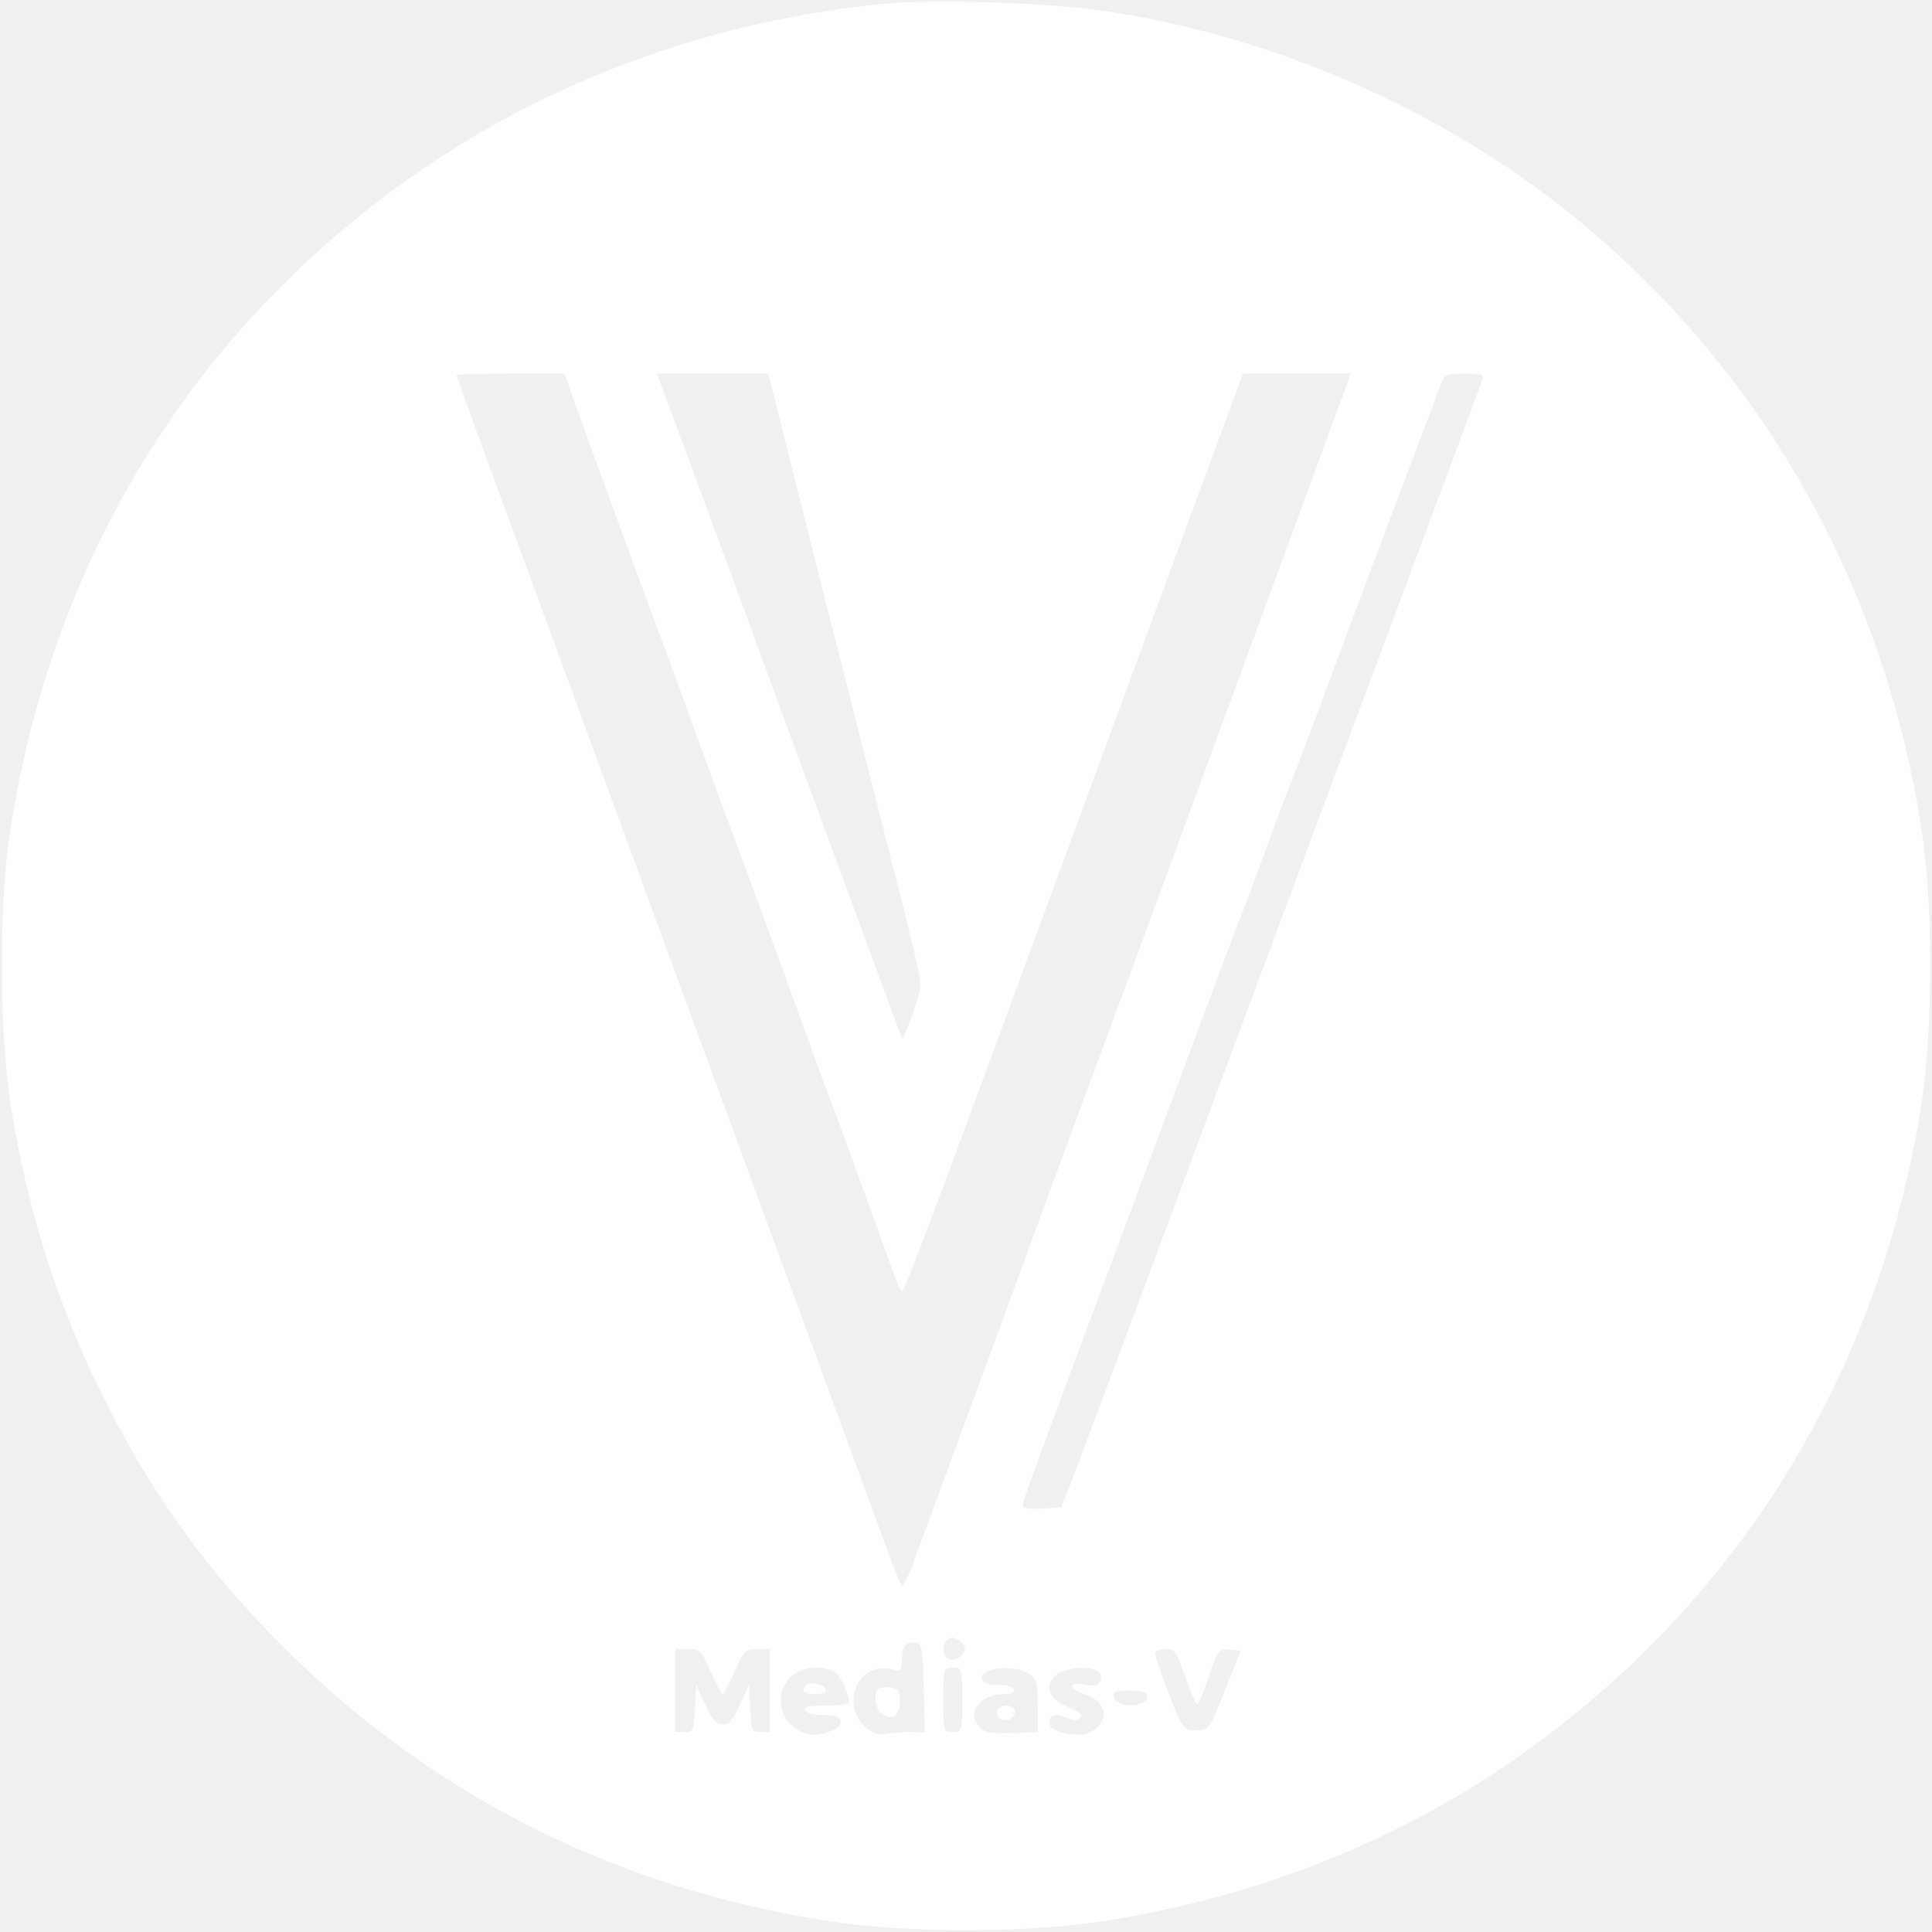
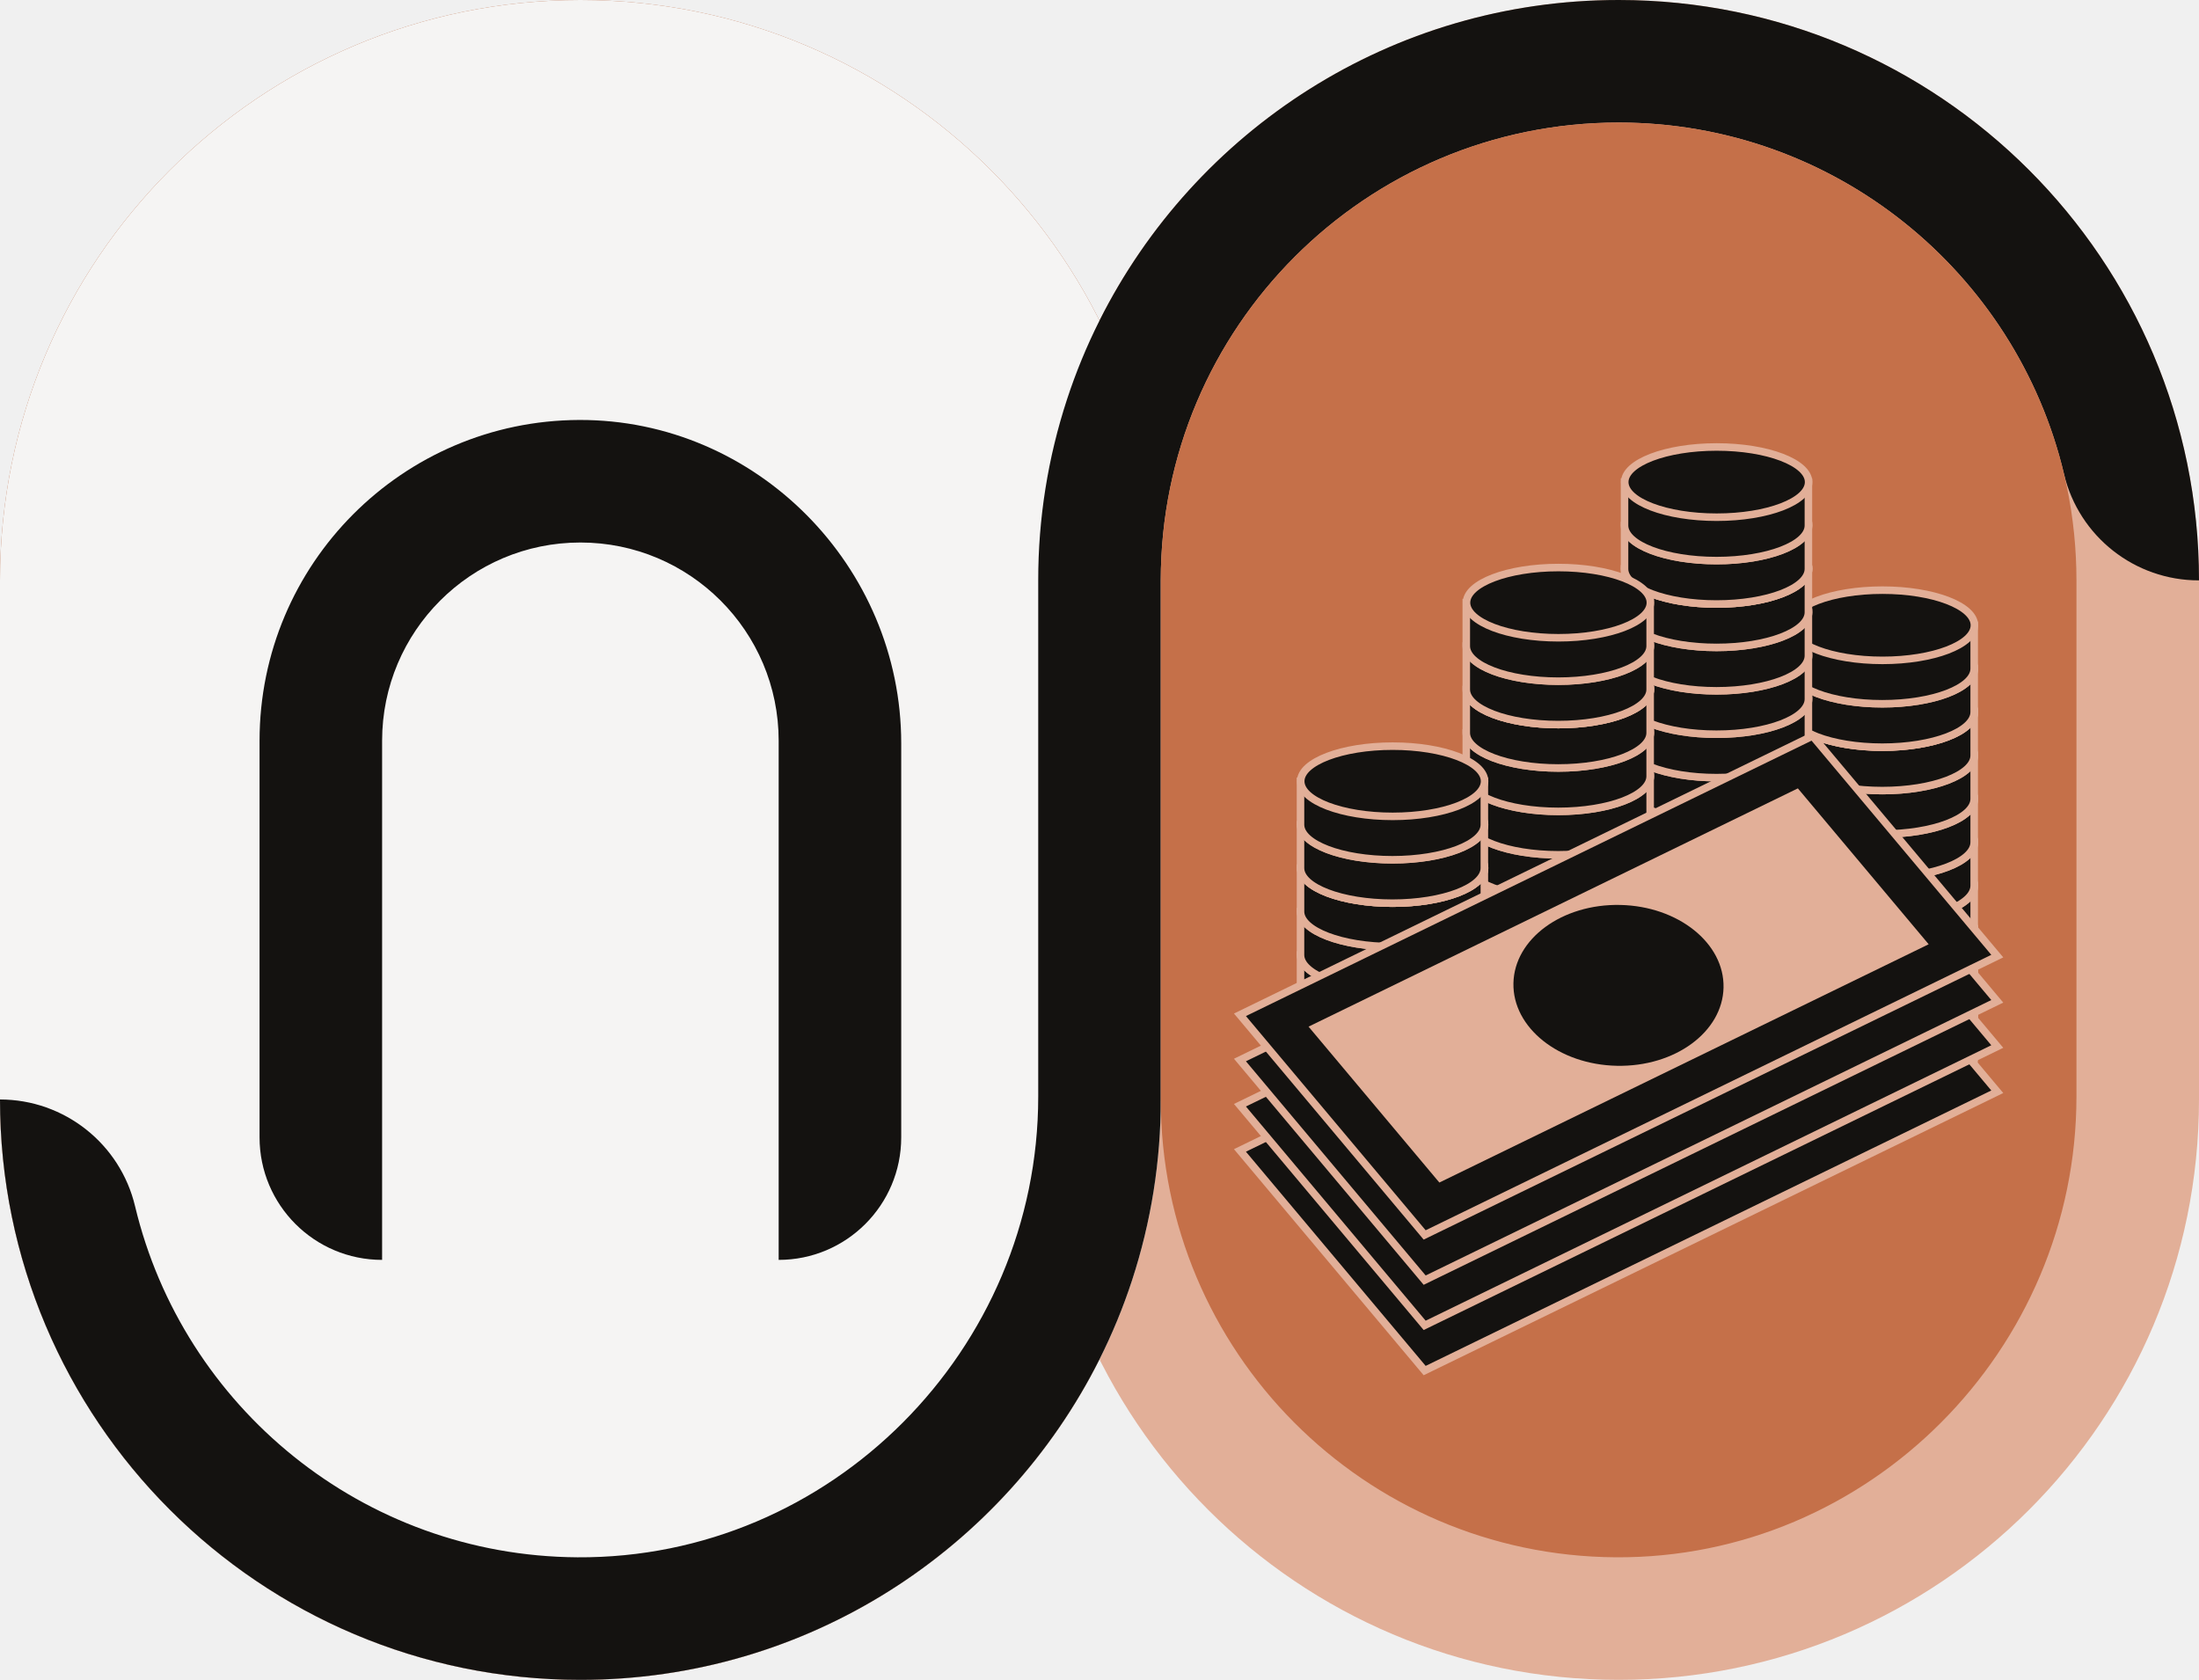
- <svg xmlns="http://www.w3.org/2000/svg" version="1.0" width="512pt" height="512pt" viewBox="0 0 512 512" preserveAspectRatio="xMidYMid meet">
-   <g transform="translate(0,512) scale(0.1,-0.1)" fill="#FFFFFF" stroke="none">
-     <path d="M2344 5110 c-434 -42 -846 -187 -1194 -418 -614 -408 -1006 -1027 -1122 -1767 -31 -200 -31 -530 0 -730 43 -275 119 -517 237 -760 122 -248 258 -444 446 -639 402 -418 901 -676 1484 -767 200 -32 530 -32 730 0 384 60 738 195 1045 399 612 407 1007 1029 1122 1767 31 198 31 529 0 730 -99 635 -411 1194 -892 1597 -352 295 -809 500 -1273 569 -152 22 -447 32 -583 19z m-835 -1017 c28 -82 218 -599 246 -673 8 -19 41 -111 75 -205 34 -93 84 -231 112 -305 87 -236 115 -311 178 -485 34 -93 67 -186 75 -205 17 -43 116 -315 157 -430 16 -47 33 -88 37 -92 6 -7 63 144 463 1232 88 239 223 607 301 818 l141 382 143 0 143 0 -34 -92 c-67 -184 -637 -1734 -656 -1783 -11 -27 -114 -309 -230 -625 -116 -316 -223 -608 -238 -647 -14 -40 -29 -69 -33 -65 -3 4 -18 41 -33 82 -15 41 -192 523 -393 1070 -315 858 -476 1297 -704 1918 -27 74 -49 136 -49 138 0 2 64 4 143 4 l143 0 13 -37z m604 -270 c80 -318 215 -847 286 -1128 22 -88 41 -171 40 -185 0 -14 -11 -52 -23 -85 l-24 -60 -12 30 c-6 17 -142 386 -302 820 -159 435 -301 818 -314 853 l-23 62 147 0 148 0 77 -307z m1815 290 c-3 -10 -99 -268 -213 -573 -255 -682 -460 -1233 -684 -1835 -95 -253 -182 -487 -195 -520 l-24 -60 -51 -3 c-34 -2 -51 1 -51 9 0 11 56 162 292 794 49 132 102 274 117 315 44 119 161 433 171 456 5 12 32 84 60 160 28 77 57 155 65 174 16 39 79 206 130 345 29 79 246 655 274 728 10 25 15 27 62 27 44 0 51 -2 47 -17z m-1378 -3348 c10 -12 10 -18 0 -30 -25 -30 -61 -7 -46 30 3 8 12 15 19 15 8 0 20 -7 27 -15z m-102 -118 l3 -118 -38 1 c-21 1 -49 -2 -63 -5 -35 -9 -77 26 -86 69 -12 67 38 118 101 102 23 -6 25 -4 25 28 0 34 11 46 40 43 12 -2 16 -24 18 -120z m-565 43 c15 -33 29 -60 32 -60 3 0 17 27 32 60 24 56 28 60 59 60 l34 0 0 -110 0 -110 -25 0 c-23 0 -24 4 -27 63 l-3 62 -24 -52 c-18 -41 -29 -53 -46 -53 -17 0 -28 12 -46 53 l-24 52 -3 -62 c-3 -59 -4 -63 -27 -63 l-25 0 0 110 0 110 34 0 c31 0 35 -4 59 -60z m1257 -11 c14 -39 28 -73 32 -75 3 -2 16 26 28 63 27 81 30 86 63 81 l25 -3 -42 -105 c-42 -105 -42 -105 -76 -105 -34 0 -35 1 -72 95 -20 52 -37 101 -37 108 -1 7 11 12 27 12 25 0 30 -6 52 -71z m-930 11 c16 -8 40 -58 40 -81 0 -5 -27 -9 -61 -9 -44 0 -60 -3 -56 -12 2 -8 22 -13 48 -13 33 0 45 -4 47 -17 4 -20 -57 -43 -90 -33 -69 21 -92 102 -43 150 26 27 80 34 115 15z m340 -75 c0 -84 0 -85 -25 -85 -25 0 -25 1 -25 85 0 84 0 85 25 85 25 0 25 -1 25 -85z m178 69 c19 -13 22 -24 22 -85 l0 -69 -47 -2 c-78 -3 -97 0 -110 19 -18 24 -16 40 7 63 13 13 33 20 56 20 24 0 34 4 31 13 -2 7 -21 12 -43 12 -28 0 -39 5 -42 17 -6 29 89 38 126 12z m181 7 c8 -5 11 -16 8 -25 -5 -13 -14 -16 -42 -10 -46 8 -46 -11 0 -26 60 -20 67 -72 14 -101 -26 -14 -99 -2 -106 18 -9 24 11 35 41 22 20 -9 29 -10 38 -1 8 8 0 15 -31 28 -52 21 -66 58 -31 86 23 19 85 24 109 9z m131 -66 c0 -31 -82 -33 -88 -2 -3 14 4 17 42 17 34 0 46 -4 46 -15z" />
-     <path d="M2327 644 c-12 -12 -8 -51 8 -64 26 -22 50 -8 50 30 0 30 -4 35 -25 38 -14 2 -29 0 -33 -4z" />
-     <path d="M2137 654 c-15 -15 -6 -24 24 -24 20 0 29 4 27 13 -5 14 -40 21 -51 11z" />
-     <path d="M2644 589 c-9 -15 12 -33 30 -26 9 4 16 13 16 22 0 17 -35 21 -46 4z" />
+ <svg xmlns="http://www.w3.org/2000/svg" viewBox="0 0 1597 1220">
+   <defs>
+     <style>.cls-1{fill:#67351d;}.cls-2{fill:#b6613a;}.cls-3{fill:#e2af98;}.cls-4{fill:#f5f4f3;}.cls-5,.cls-7{fill:#141210;}.cls-6{fill:#c57049;}.cls-7{stroke:#e2af98;stroke-miterlimit:10;stroke-width:5.47px;}.cls-8{fill:#fff;}</style>
+   </defs>
+   <g id="Calque_2" data-name="Calque 2">
+     <g id="Calque_1-2" data-name="Calque 1">
+       <path class="cls-1" d="M754,421.5V796.32c0,184.06-150.6,335.84-334.65,334.67C236.71,1129.84,89,981.41,89,798.5v-377C89,237.86,237.87,89,421.5,89S754,237.86,754,421.5Z" />
+       <path class="cls-2" d="M843,421.5v377c0,232.79-188.71,421.5-421.5,421.5S0,1031.29,0,798.5v-377C0,188.71,188.72,0,421.5,0S843,188.71,843,421.5Z" />
+       <path class="cls-3" d="M1597,421.5v377c0,232.79-188.71,421.5-421.5,421.5S754,1031.29,754,798.5v-377C754,188.71,942.72,0,1175.5,0S1597,188.71,1597,421.5Z" />
+       <path class="cls-4" d="M843,421.5v377c0,232.79-188.71,421.5-421.5,421.5S0,1031.29,0,798.5v-377C0,188.71,188.72,0,421.5,0S843,188.71,843,421.5Z" />
+       <path class="cls-5" d="M1597,421.5h0a100.59,100.59,0,0,1-98-77.09C1464.25,197.94,1332.59,89,1175.5,89,991.87,89,843,237.86,843,421.5v377A420.88,420.88,0,0,1,822.08,930,415.72,415.72,0,0,1,798.5,987.2c-69.22,138-212,232.8-377,232.8C188.71,1220,0,1031.29,0,798.5H0a100.94,100.94,0,0,1,98.11,77.61C132.91,1021.64,263.39,1130,419.35,1131,603.4,1132.16,754,980.38,754,796.32V421.5A420.88,420.88,0,0,1,774.92,290,415.72,415.72,0,0,1,798.5,232.8c69.22-138,212-232.8,377-232.8C1408.29,0,1597,188.71,1597,421.5Z" />
+       <path class="cls-6" d="M1508,421.5V796.32c0,184.06-150.6,335.84-334.65,334.67C990.71,1129.84,843,981.41,843,798.5v-377C843,237.86,991.87,89,1175.5,89S1508,237.86,1508,421.5Z" />
+       <path class="cls-5" d="M654.5,539.85V826a89,89,0,0,1-89,89h0V538a144,144,0,1,0-288,0V915h0a89,89,0,0,1-89-89V538c0-128.39,103.86-232.53,232.14-233C549.26,304.58,654.5,411.23,654.5,539.85Z" />
+       <path class="cls-7" d="M1433.73,737.8v31.52c0,14.09-29.89,25.51-66.77,25.51s-66.76-11.42-66.76-25.51V737.8Z" />
+       <ellipse class="cls-7" cx="1367.12" cy="737.8" rx="66.77" ry="25.5" />
+       <path class="cls-7" d="M1433.73,706.28V737.8c0,14.09-29.89,25.5-66.77,25.5s-66.76-11.41-66.76-25.5V706.28Z" />
+       <ellipse class="cls-7" cx="1367.12" cy="706.28" rx="66.77" ry="25.5" />
+       <path class="cls-7" d="M1433.73,674.76v31.52c0,14.08-29.89,25.5-66.77,25.5s-66.76-11.42-66.76-25.5V674.76Z" />
+       <ellipse class="cls-7" cx="1367.12" cy="674.76" rx="66.77" ry="25.5" />
+       <path class="cls-7" d="M1433.73,643.23v31.53c0,14.08-29.89,25.5-66.77,25.5s-66.76-11.42-66.76-25.5V643.23Z" />
+       <ellipse class="cls-7" cx="1367.12" cy="643.23" rx="66.77" ry="25.5" />
+       <path class="cls-7" d="M1433.73,611.71v31.52c0,14.09-29.89,25.51-66.77,25.51s-66.76-11.42-66.76-25.51V611.71Z" />
+       <ellipse class="cls-7" cx="1367.12" cy="611.71" rx="66.77" ry="25.5" />
+       <path class="cls-7" d="M1433.73,580.19v31.52c0,14.09-29.89,25.5-66.77,25.5s-66.76-11.41-66.76-25.5V580.19Z" />
+       <ellipse class="cls-7" cx="1367.12" cy="580.19" rx="66.77" ry="25.5" />
+       <path class="cls-7" d="M1433.73,548.67v31.52c0,14.08-29.89,25.5-66.77,25.5s-66.76-11.42-66.76-25.5V548.67Z" />
+       <ellipse class="cls-7" cx="1367.12" cy="548.67" rx="66.77" ry="25.5" />
+       <path class="cls-7" d="M1433.73,517.14v31.53c0,14.08-29.89,25.5-66.77,25.5s-66.76-11.42-66.76-25.5V517.14Z" />
+       <ellipse class="cls-7" cx="1367.12" cy="517.14" rx="66.77" ry="25.5" />
+       <ellipse class="cls-7" cx="1367.12" cy="517.14" rx="66.77" ry="25.5" />
+       <path class="cls-7" d="M1433.73,485.62v31.52c0,14.09-29.89,25.51-66.77,25.51s-66.76-11.42-66.76-25.51V485.62Z" />
+       <ellipse class="cls-7" cx="1367.12" cy="485.62" rx="66.77" ry="25.5" />
+       <path class="cls-7" d="M1433.73,454.1v31.52c0,14.09-29.89,25.5-66.77,25.5s-66.76-11.41-66.76-25.5V454.1Z" />
+       <ellipse class="cls-7" cx="1367.12" cy="454.1" rx="66.77" ry="25.5" />
+       <path class="cls-7" d="M1313.33,633.82v31.52c0,14.09-29.89,25.51-66.76,25.51s-66.77-11.42-66.77-25.51V633.82Z" />
+       <ellipse class="cls-7" cx="1246.72" cy="633.82" rx="66.77" ry="25.5" />
+       <path class="cls-7" d="M1313.33,602.3v31.52c0,14.09-29.89,25.5-66.76,25.5s-66.77-11.41-66.77-25.5V602.3Z" />
+       <ellipse class="cls-7" cx="1246.72" cy="602.3" rx="66.77" ry="25.5" />
+       <path class="cls-7" d="M1313.33,570.78V602.3c0,14.08-29.89,25.5-66.76,25.5s-66.77-11.42-66.77-25.5V570.78Z" />
+       <ellipse class="cls-7" cx="1246.72" cy="570.78" rx="66.77" ry="25.5" />
+       <path class="cls-7" d="M1313.33,539.25v31.53c0,14.08-29.89,25.5-66.76,25.5s-66.77-11.42-66.77-25.5V539.25Z" />
+       <ellipse class="cls-7" cx="1246.72" cy="539.25" rx="66.77" ry="25.5" />
+       <path class="cls-7" d="M1313.33,507.73v31.52c0,14.09-29.89,25.51-66.76,25.51s-66.77-11.42-66.77-25.51V507.73Z" />
+       <ellipse class="cls-7" cx="1246.72" cy="507.73" rx="66.77" ry="25.5" />
+       <path class="cls-7" d="M1313.33,476.21v31.52c0,14.09-29.89,25.5-66.76,25.5s-66.77-11.41-66.77-25.5V476.21Z" />
+       <ellipse class="cls-7" cx="1246.72" cy="476.21" rx="66.77" ry="25.5" />
+       <path class="cls-7" d="M1313.33,444.69v31.52c0,14.08-29.89,25.5-66.76,25.5s-66.77-11.42-66.77-25.5V444.69Z" />
+       <ellipse class="cls-7" cx="1246.72" cy="444.69" rx="66.77" ry="25.5" />
+       <path class="cls-7" d="M1313.33,413.16v31.53c0,14.08-29.89,25.5-66.76,25.5s-66.77-11.42-66.77-25.5V413.16Z" />
+       <ellipse class="cls-7" cx="1246.72" cy="413.16" rx="66.77" ry="25.5" />
+       <ellipse class="cls-7" cx="1246.72" cy="413.16" rx="66.77" ry="25.5" />
+       <path class="cls-7" d="M1313.33,381.64v31.52c0,14.09-29.89,25.51-66.76,25.51s-66.77-11.42-66.77-25.51V381.64Z" />
+       <ellipse class="cls-7" cx="1246.72" cy="381.64" rx="66.77" ry="25.5" />
+       <path class="cls-7" d="M1313.33,350.12v31.52c0,14.09-29.89,25.5-66.76,25.5s-66.77-11.41-66.77-25.5V350.12Z" />
+       <ellipse class="cls-7" cx="1246.72" cy="350.12" rx="66.77" ry="25.5" />
+       <path class="cls-7" d="M1198.41,721.38v31.53c0,14.08-29.89,25.5-66.77,25.5s-66.77-11.42-66.77-25.5V721.38Z" />
+       <ellipse class="cls-7" cx="1131.8" cy="721.38" rx="66.77" ry="25.5" />
+       <path class="cls-7" d="M1198.41,689.86v31.52c0,14.09-29.89,25.51-66.77,25.51s-66.77-11.42-66.77-25.51V689.86Z" />
+       <ellipse class="cls-7" cx="1131.8" cy="689.86" rx="66.77" ry="25.5" />
+       <path class="cls-7" d="M1198.41,658.34v31.52c0,14.09-29.89,25.5-66.77,25.5s-66.77-11.41-66.77-25.5V658.34Z" />
+       <ellipse class="cls-7" cx="1131.8" cy="658.34" rx="66.77" ry="25.5" />
+       <path class="cls-7" d="M1198.41,626.82v31.52c0,14.08-29.89,25.5-66.77,25.5s-66.77-11.42-66.77-25.5V626.82Z" />
+       <ellipse class="cls-7" cx="1131.8" cy="626.82" rx="66.77" ry="25.5" />
+       <path class="cls-7" d="M1198.41,595.29v31.53c0,14.08-29.89,25.5-66.77,25.5s-66.77-11.42-66.77-25.5V595.29Z" />
+       <ellipse class="cls-7" cx="1131.8" cy="595.29" rx="66.77" ry="25.5" />
+       <path class="cls-7" d="M1198.41,563.77v31.52c0,14.09-29.89,25.51-66.77,25.51s-66.77-11.42-66.77-25.51V563.77Z" />
+       <ellipse class="cls-7" cx="1131.8" cy="563.77" rx="66.77" ry="25.5" />
+       <path class="cls-7" d="M1198.41,532.25v31.52c0,14.09-29.89,25.5-66.77,25.5s-66.77-11.41-66.77-25.5V532.25Z" />
+       <ellipse class="cls-7" cx="1131.8" cy="532.25" rx="66.77" ry="25.5" />
+       <path class="cls-7" d="M1198.41,500.73v31.52c0,14.08-29.89,25.5-66.77,25.5s-66.77-11.42-66.77-25.5V500.73Z" />
+       <ellipse class="cls-7" cx="1131.8" cy="500.73" rx="66.77" ry="25.5" />
+       <ellipse class="cls-7" cx="1131.8" cy="500.73" rx="66.77" ry="25.5" />
+       <path class="cls-7" d="M1198.41,469.2v31.53c0,14.08-29.89,25.5-66.77,25.5s-66.77-11.42-66.77-25.5V469.2Z" />
+       <ellipse class="cls-7" cx="1131.8" cy="469.2" rx="66.77" ry="25.5" />
+       <path class="cls-7" d="M1198.41,437.68V469.2c0,14.09-29.89,25.51-66.77,25.51s-66.77-11.42-66.77-25.51V437.68Z" />
+       <ellipse class="cls-7" cx="1131.8" cy="437.68" rx="66.77" ry="25.5" />
+       <path class="cls-7" d="M1078,851.09v31.52c0,14.09-29.89,25.51-66.77,25.51s-66.76-11.42-66.76-25.51V851.09Z" />
+       <ellipse class="cls-7" cx="1011.4" cy="851.09" rx="66.77" ry="25.5" />
+       <path class="cls-7" d="M1078,819.57v31.52c0,14.09-29.89,25.5-66.77,25.5s-66.76-11.41-66.76-25.5V819.57Z" />
+       <ellipse class="cls-7" cx="1011.4" cy="819.57" rx="66.77" ry="25.5" />
+       <path class="cls-7" d="M1078,788.05v31.52c0,14.08-29.89,25.5-66.77,25.5s-66.76-11.42-66.76-25.5V788.05Z" />
+       <ellipse class="cls-7" cx="1011.4" cy="788.05" rx="66.77" ry="25.5" />
+       <path class="cls-7" d="M1078,756.52v31.53c0,14.08-29.89,25.5-66.77,25.5s-66.76-11.42-66.76-25.5V756.52Z" />
+       <ellipse class="cls-7" cx="1011.4" cy="756.52" rx="66.77" ry="25.5" />
+       <path class="cls-7" d="M1078,725v31.52c0,14.09-29.89,25.51-66.77,25.51s-66.76-11.42-66.76-25.51V725Z" />
+       <ellipse class="cls-7" cx="1011.4" cy="725" rx="66.77" ry="25.5" />
+       <path class="cls-7" d="M1078,693.48V725c0,14.09-29.89,25.5-66.77,25.5s-66.76-11.41-66.76-25.5V693.48Z" />
+       <ellipse class="cls-7" cx="1011.4" cy="693.48" rx="66.77" ry="25.5" />
+       <path class="cls-7" d="M1078,662v31.52c0,14.08-29.89,25.5-66.77,25.5s-66.76-11.42-66.76-25.5V662Z" />
+       <ellipse class="cls-7" cx="1011.4" cy="661.96" rx="66.77" ry="25.5" />
+       <path class="cls-7" d="M1078,630.43V662c0,14.08-29.89,25.5-66.77,25.5S944.48,676,944.48,662V630.43Z" />
+       <ellipse class="cls-7" cx="1011.4" cy="630.43" rx="66.77" ry="25.5" />
+       <ellipse class="cls-7" cx="1011.4" cy="630.43" rx="66.77" ry="25.5" />
+       <path class="cls-7" d="M1078,598.91v31.52c0,14.09-29.89,25.51-66.77,25.51s-66.76-11.42-66.76-25.51V598.91Z" />
+       <ellipse class="cls-7" cx="1011.4" cy="598.91" rx="66.77" ry="25.5" />
+       <path class="cls-7" d="M1078,567.39v31.52c0,14.09-29.89,25.5-66.77,25.5s-66.76-11.41-66.76-25.5V567.39Z" />
+       <ellipse class="cls-7" cx="1011.4" cy="567.39" rx="66.77" ry="25.5" />
+       <polygon class="cls-7" points="1450.5 792.89 1034.65 995.38 900.5 835.51 1316.35 633.01 1450.5 792.89" />
+       <polygon class="cls-8" points="1400.68 784.29 1045.32 957.33 950.32 844.11 1305.68 671.07 1400.68 784.29" />
+       <ellipse cx="1175.5" cy="814.2" rx="58.42" ry="76.31" transform="translate(337.17 1972.62) rotate(-88.82)" />
+       <polygon class="cls-7" points="1450.5 760.05 1034.65 962.55 900.5 802.68 1316.35 600.18 1450.5 760.05" />
+       <polygon class="cls-8" points="1400.68 751.45 1045.32 924.5 950.32 811.27 1305.68 638.23 1400.68 751.45" />
+       <ellipse cx="1175.5" cy="781.36" rx="58.42" ry="76.31" transform="translate(370 1940.46) rotate(-88.82)" />
+       <polygon class="cls-7" points="1450.5 727.22 1034.65 929.71 900.5 769.84 1316.35 567.34 1450.5 727.22" />
+       <polygon class="cls-8" points="1400.68 718.62 1045.32 891.66 950.32 778.44 1305.68 605.39 1400.68 718.62" />
+       <ellipse cx="1175.5" cy="748.53" rx="58.42" ry="76.31" transform="translate(402.83 1908.3) rotate(-88.82)" />
+       <polygon class="cls-7" points="1450.5 694.38 1034.65 896.88 900.5 737 1316.35 534.51 1450.5 694.38" />
+       <polygon class="cls-3" points="1400.68 685.78 1045.32 858.83 950.32 745.6 1305.68 572.56 1400.68 685.78" />
+       <ellipse class="cls-5" cx="1175.5" cy="715.69" rx="58.42" ry="76.31" transform="translate(435.66 1876.14) rotate(-88.82)" />
+     </g>
  </g>
</svg>
